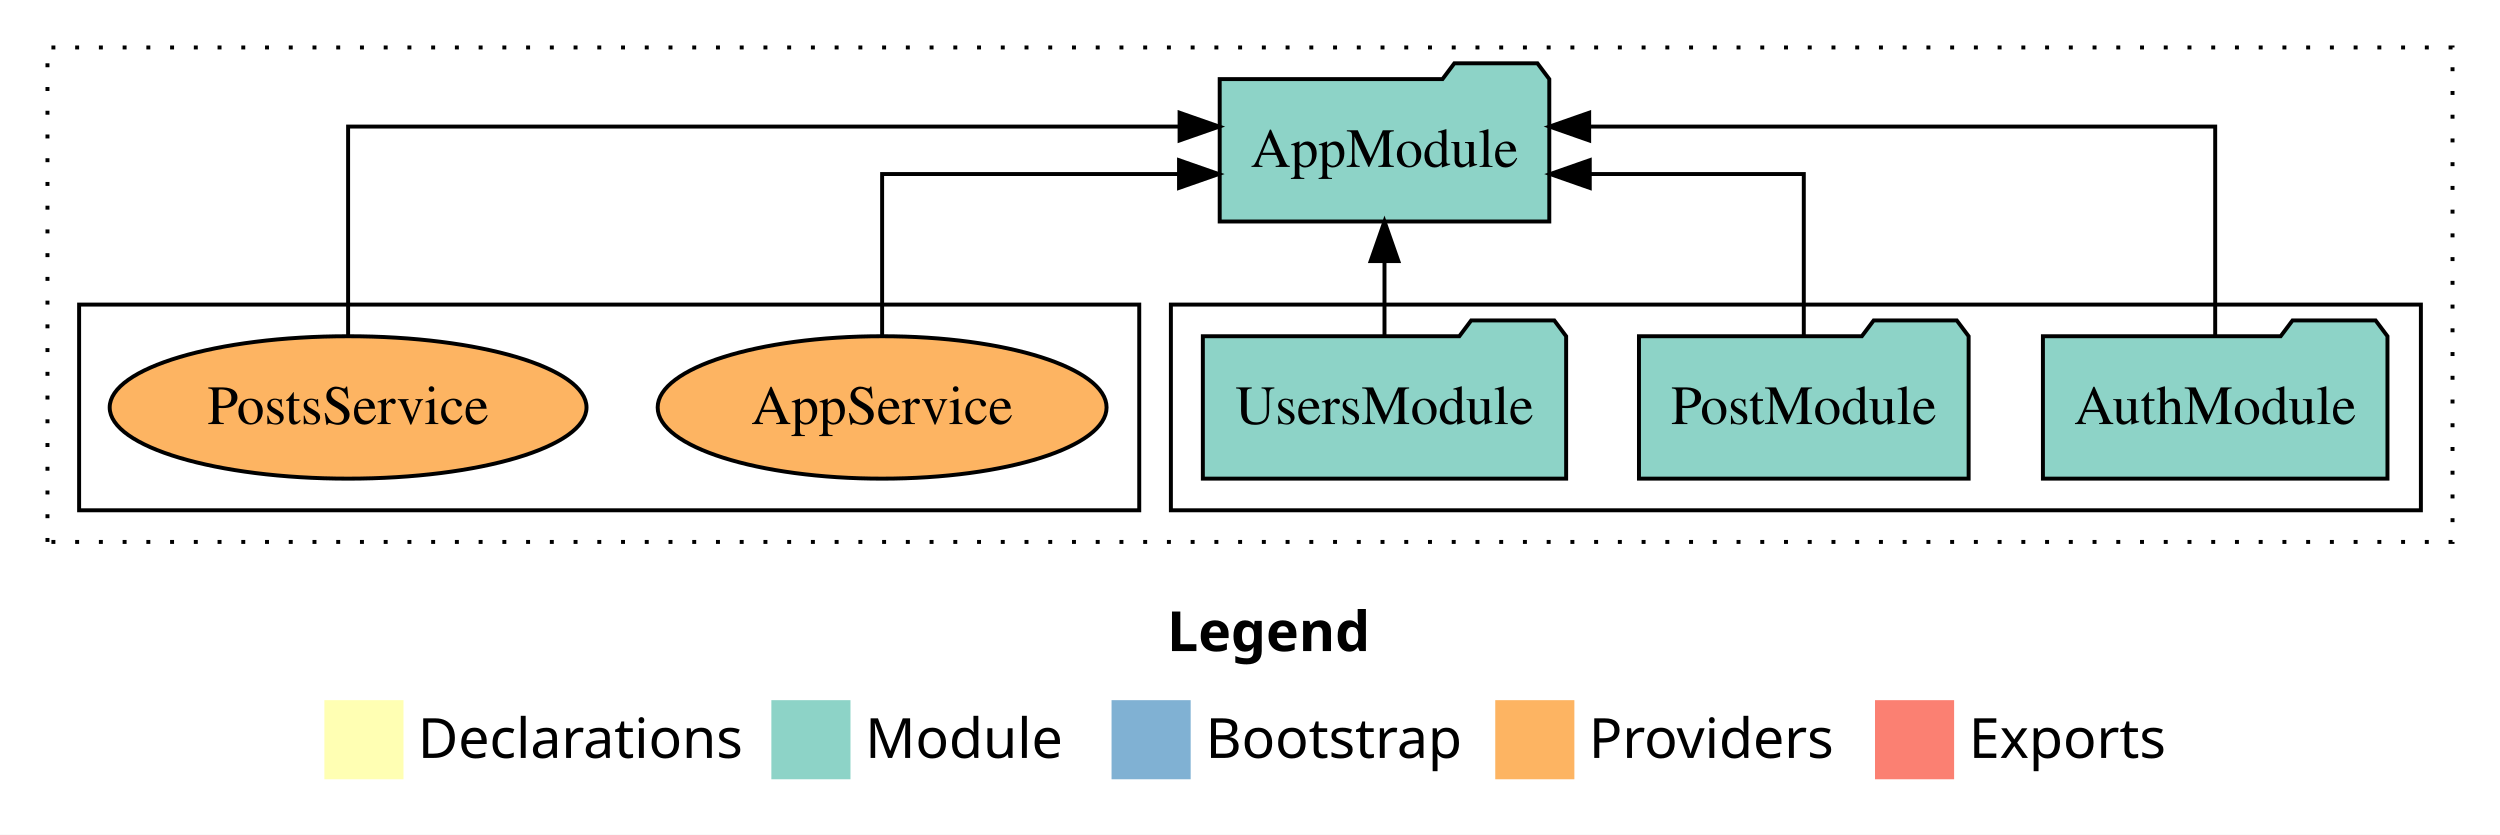
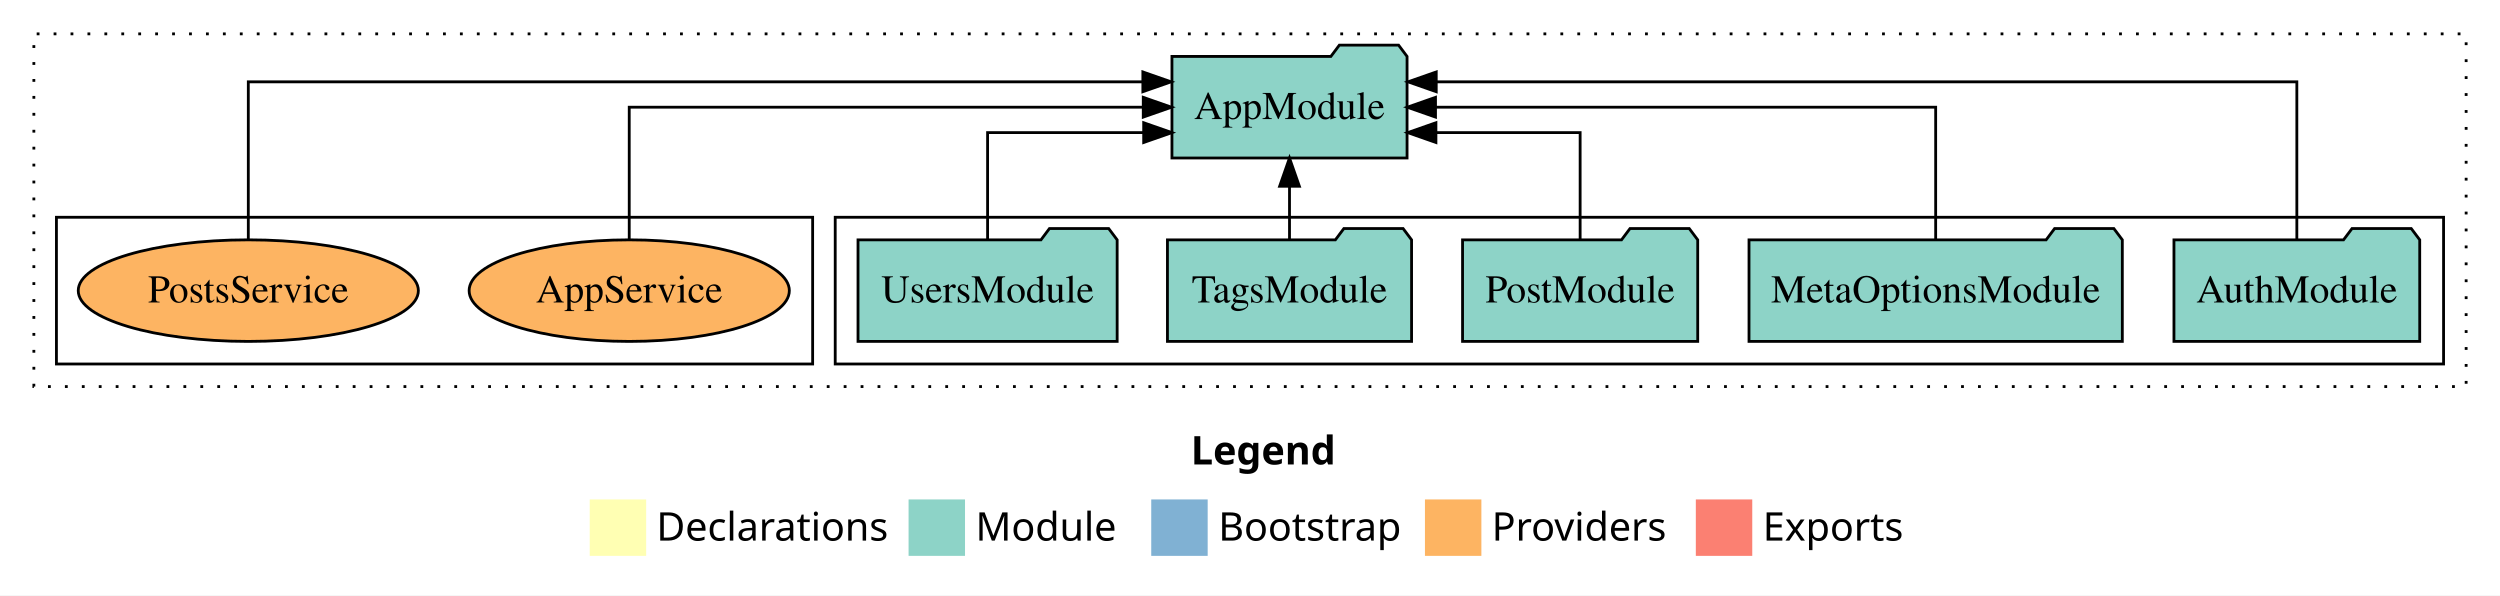
- <svg xmlns="http://www.w3.org/2000/svg" width="632pt" height="211pt" viewBox="0.00 0.00 632.00 211.00">
+ <svg xmlns="http://www.w3.org/2000/svg" width="886pt" height="211pt" viewBox="0.00 0.00 886.00 211.00">
  <g id="graph0" class="graph" transform="scale(1 1) rotate(0) translate(4 207)">
-     <polygon fill="white" stroke="transparent" points="-4,4 -4,-207 628,-207 628,4 -4,4" />
-     <text text-anchor="start" x="291.01" y="-42.4" font-family="Times-12" font-weight="bold" font-size="14.00">Legend</text>
-     <polygon fill="#ffffb3" stroke="transparent" points="78,-10 78,-30 98,-30 98,-10 78,-10" />
-     <text text-anchor="start" x="101.63" y="-15.4" font-family="Times-12" font-size="14.00">  Declarations</text>
-     <polygon fill="#8dd3c7" stroke="transparent" points="191,-10 191,-30 211,-30 211,-10 191,-10" />
-     <text text-anchor="start" x="214.73" y="-15.4" font-family="Times-12" font-size="14.00">  Module</text>
-     <polygon fill="#80b1d3" stroke="transparent" points="277,-10 277,-30 297,-30 297,-10 277,-10" />
-     <text text-anchor="start" x="300.78" y="-15.4" font-family="Times-12" font-size="14.00">  Bootstrap</text>
-     <polygon fill="#fdb462" stroke="transparent" points="374,-10 374,-30 394,-30 394,-10 374,-10" />
-     <text text-anchor="start" x="397.67" y="-15.4" font-family="Times-12" font-size="14.00">  Providers</text>
-     <polygon fill="#fb8072" stroke="transparent" points="470,-10 470,-30 490,-30 490,-10 470,-10" />
-     <text text-anchor="start" x="493.73" y="-15.4" font-family="Times-12" font-size="14.00">  Exports</text>
+     <polygon fill="white" stroke="transparent" points="-4,4 -4,-207 882,-207 882,4 -4,4" />
+     <text text-anchor="start" x="418.01" y="-42.4" font-family="Times-12" font-weight="bold" font-size="14.00">Legend</text>
+     <polygon fill="#ffffb3" stroke="transparent" points="205,-10 205,-30 225,-30 225,-10 205,-10" />
+     <text text-anchor="start" x="228.63" y="-15.4" font-family="Times-12" font-size="14.00">  Declarations</text>
+     <polygon fill="#8dd3c7" stroke="transparent" points="318,-10 318,-30 338,-30 338,-10 318,-10" />
+     <text text-anchor="start" x="341.73" y="-15.4" font-family="Times-12" font-size="14.00">  Module</text>
+     <polygon fill="#80b1d3" stroke="transparent" points="404,-10 404,-30 424,-30 424,-10 404,-10" />
+     <text text-anchor="start" x="427.78" y="-15.4" font-family="Times-12" font-size="14.00">  Bootstrap</text>
+     <polygon fill="#fdb462" stroke="transparent" points="501,-10 501,-30 521,-30 521,-10 501,-10" />
+     <text text-anchor="start" x="524.67" y="-15.4" font-family="Times-12" font-size="14.00">  Providers</text>
+     <polygon fill="#fb8072" stroke="transparent" points="597,-10 597,-30 617,-30 617,-10 597,-10" />
+     <text text-anchor="start" x="620.73" y="-15.4" font-family="Times-12" font-size="14.00">  Exports</text>
    <g id="clust1" class="cluster">
-       <polygon fill="none" stroke="black" stroke-dasharray="1,5" points="8,-70 8,-195 616,-195 616,-70 8,-70" />
+       <polygon fill="none" stroke="black" stroke-dasharray="1,5" points="8,-70 8,-195 870,-195 870,-70 8,-70" />
    </g>
    <g id="clust3" class="cluster">
-       <polygon fill="none" stroke="black" points="292,-78 292,-130 608,-130 608,-78 292,-78" />
+       <polygon fill="none" stroke="black" points="292,-78 292,-130 862,-130 862,-78 292,-78" />
    </g>
    <g id="clust6" class="cluster">
      <polygon fill="none" stroke="black" points="16,-78 16,-130 284,-130 284,-78 16,-78" />
    </g>
    <g id="node1" class="node">
-       <polygon fill="#8dd3c7" stroke="black" points="599.55,-122 596.55,-126 575.55,-126 572.55,-122 512.45,-122 512.45,-86 599.55,-86 599.55,-122" />
-       <text text-anchor="middle" x="556" y="-99.8" font-family="Times,serif" font-size="14.00">AuthModule</text>
+       <polygon fill="#8dd3c7" stroke="black" points="853.55,-122 850.55,-126 829.55,-126 826.55,-122 766.45,-122 766.45,-86 853.55,-86 853.55,-122" />
+       <text text-anchor="middle" x="810" y="-99.8" font-family="Times,serif" font-size="14.00">AuthModule</text>
+     </g>
+     <g id="node6" class="node">
+       <polygon fill="#8dd3c7" stroke="black" points="494.66,-187 491.66,-191 470.66,-191 467.66,-187 411.34,-187 411.34,-151 494.66,-151 494.66,-187" />
+       <text text-anchor="middle" x="453" y="-164.8" font-family="Times,serif" font-size="14.00">AppModule</text>
+     </g>
+     <g id="edge1" class="edge">
+       <path fill="none" stroke="black" d="M810,-122.29C810,-144.21 810,-178 810,-178 810,-178 505,-178 505,-178" />
+       <polygon fill="black" stroke="black" points="505,-174.5 495,-178 505,-181.5 505,-174.5" />
+     </g>
+     <g id="node2" class="node">
+       <polygon fill="#8dd3c7" stroke="black" points="748.15,-122 745.15,-126 724.15,-126 721.15,-122 615.85,-122 615.85,-86 748.15,-86 748.15,-122" />
+       <text text-anchor="middle" x="682" y="-99.8" font-family="Times,serif" font-size="14.00">MetaOptionsModule</text>
+     </g>
+     <g id="edge2" class="edge">
+       <path fill="none" stroke="black" d="M682,-122.11C682,-141.34 682,-169 682,-169 682,-169 504.74,-169 504.74,-169" />
+       <polygon fill="black" stroke="black" points="504.74,-165.5 494.74,-169 504.74,-172.5 504.74,-165.5" />
+     </g>
+     <g id="node3" class="node">
+       <polygon fill="#8dd3c7" stroke="black" points="597.67,-122 594.67,-126 573.67,-126 570.67,-122 514.33,-122 514.33,-86 597.67,-86 597.67,-122" />
+       <text text-anchor="middle" x="556" y="-99.8" font-family="Times,serif" font-size="14.00">PostModule</text>
+     </g>
+     <g id="edge3" class="edge">
+       <path fill="none" stroke="black" d="M556,-122.03C556,-138.4 556,-160 556,-160 556,-160 504.89,-160 504.89,-160" />
+       <polygon fill="black" stroke="black" points="504.89,-156.5 494.89,-160 504.89,-163.5 504.89,-156.5" />
    </g>
    <g id="node4" class="node">
-       <polygon fill="#8dd3c7" stroke="black" points="387.66,-187 384.66,-191 363.66,-191 360.66,-187 304.34,-187 304.34,-151 387.66,-151 387.66,-187" />
-       <text text-anchor="middle" x="346" y="-164.8" font-family="Times,serif" font-size="14.00">AppModule</text>
+       <polygon fill="#8dd3c7" stroke="black" points="496.26,-122 493.26,-126 472.26,-126 469.26,-122 409.74,-122 409.74,-86 496.26,-86 496.26,-122" />
+       <text text-anchor="middle" x="453" y="-99.8" font-family="Times,serif" font-size="14.00">TagsModule</text>
    </g>
-     <g id="edge1" class="edge">
-       <path fill="none" stroke="black" d="M556,-122.28C556,-143.32 556,-175 556,-175 556,-175 397.74,-175 397.74,-175" />
-       <polygon fill="black" stroke="black" points="397.74,-171.5 387.74,-175 397.74,-178.5 397.74,-171.5" />
+     <g id="edge4" class="edge">
+       <path fill="none" stroke="black" d="M453,-122.11C453,-122.11 453,-140.99 453,-140.99" />
+       <polygon fill="black" stroke="black" points="449.5,-140.99 453,-150.99 456.5,-140.99 449.5,-140.99" />
    </g>
-     <g id="node2" class="node">
-       <polygon fill="#8dd3c7" stroke="black" points="493.67,-122 490.67,-126 469.67,-126 466.67,-122 410.33,-122 410.33,-86 493.67,-86 493.67,-122" />
-       <text text-anchor="middle" x="452" y="-99.8" font-family="Times,serif" font-size="14.00">PostModule</text>
-     </g>
-     <g id="edge2" class="edge">
-       <path fill="none" stroke="black" d="M452,-122.02C452,-139.37 452,-163 452,-163 452,-163 397.89,-163 397.89,-163" />
-       <polygon fill="black" stroke="black" points="397.89,-159.5 387.89,-163 397.89,-166.5 397.89,-159.5" />
-     </g>
-     <g id="node3" class="node">
+     <g id="node5" class="node">
      <polygon fill="#8dd3c7" stroke="black" points="391.92,-122 388.92,-126 367.92,-126 364.92,-122 300.08,-122 300.08,-86 391.92,-86 391.92,-122" />
      <text text-anchor="middle" x="346" y="-99.8" font-family="Times,serif" font-size="14.00">UsersModule</text>
    </g>
-     <g id="edge3" class="edge">
-       <path fill="none" stroke="black" d="M346,-122.11C346,-122.11 346,-140.99 346,-140.99" />
-       <polygon fill="black" stroke="black" points="342.5,-140.99 346,-150.99 349.5,-140.99 342.5,-140.99" />
+     <g id="edge5" class="edge">
+       <path fill="none" stroke="black" d="M346,-122.03C346,-138.4 346,-160 346,-160 346,-160 401.32,-160 401.32,-160" />
+       <polygon fill="black" stroke="black" points="401.32,-163.5 411.32,-160 401.32,-156.5 401.32,-163.5" />
    </g>
-     <g id="node5" class="node">
+     <g id="node7" class="node">
      <ellipse fill="#fdb462" stroke="black" cx="219" cy="-104" rx="56.74" ry="18" />
      <text text-anchor="middle" x="219" y="-99.8" font-family="Times,serif" font-size="14.00">AppService</text>
    </g>
-     <g id="edge4" class="edge">
-       <path fill="none" stroke="black" d="M219,-122.02C219,-139.37 219,-163 219,-163 219,-163 294.06,-163 294.06,-163" />
-       <polygon fill="black" stroke="black" points="294.06,-166.5 304.06,-163 294.06,-159.5 294.06,-166.5" />
+     <g id="edge6" class="edge">
+       <path fill="none" stroke="black" d="M219,-122.11C219,-141.34 219,-169 219,-169 219,-169 401.17,-169 401.17,-169" />
+       <polygon fill="black" stroke="black" points="401.17,-172.5 411.17,-169 401.17,-165.5 401.17,-172.5" />
    </g>
-     <g id="node6" class="node">
+     <g id="node8" class="node">
      <ellipse fill="#fdb462" stroke="black" cx="84" cy="-104" rx="60.27" ry="18" />
      <text text-anchor="middle" x="84" y="-99.8" font-family="Times,serif" font-size="14.00">PostsService</text>
    </g>
-     <g id="edge5" class="edge">
-       <path fill="none" stroke="black" d="M84,-122.28C84,-143.32 84,-175 84,-175 84,-175 294.2,-175 294.2,-175" />
-       <polygon fill="black" stroke="black" points="294.2,-178.5 304.2,-175 294.2,-171.5 294.2,-178.5" />
+     <g id="edge7" class="edge">
+       <path fill="none" stroke="black" d="M84,-122.29C84,-144.21 84,-178 84,-178 84,-178 401.03,-178 401.03,-178" />
+       <polygon fill="black" stroke="black" points="401.03,-181.5 411.03,-178 401.03,-174.5 401.03,-181.5" />
    </g>
  </g>
</svg>
